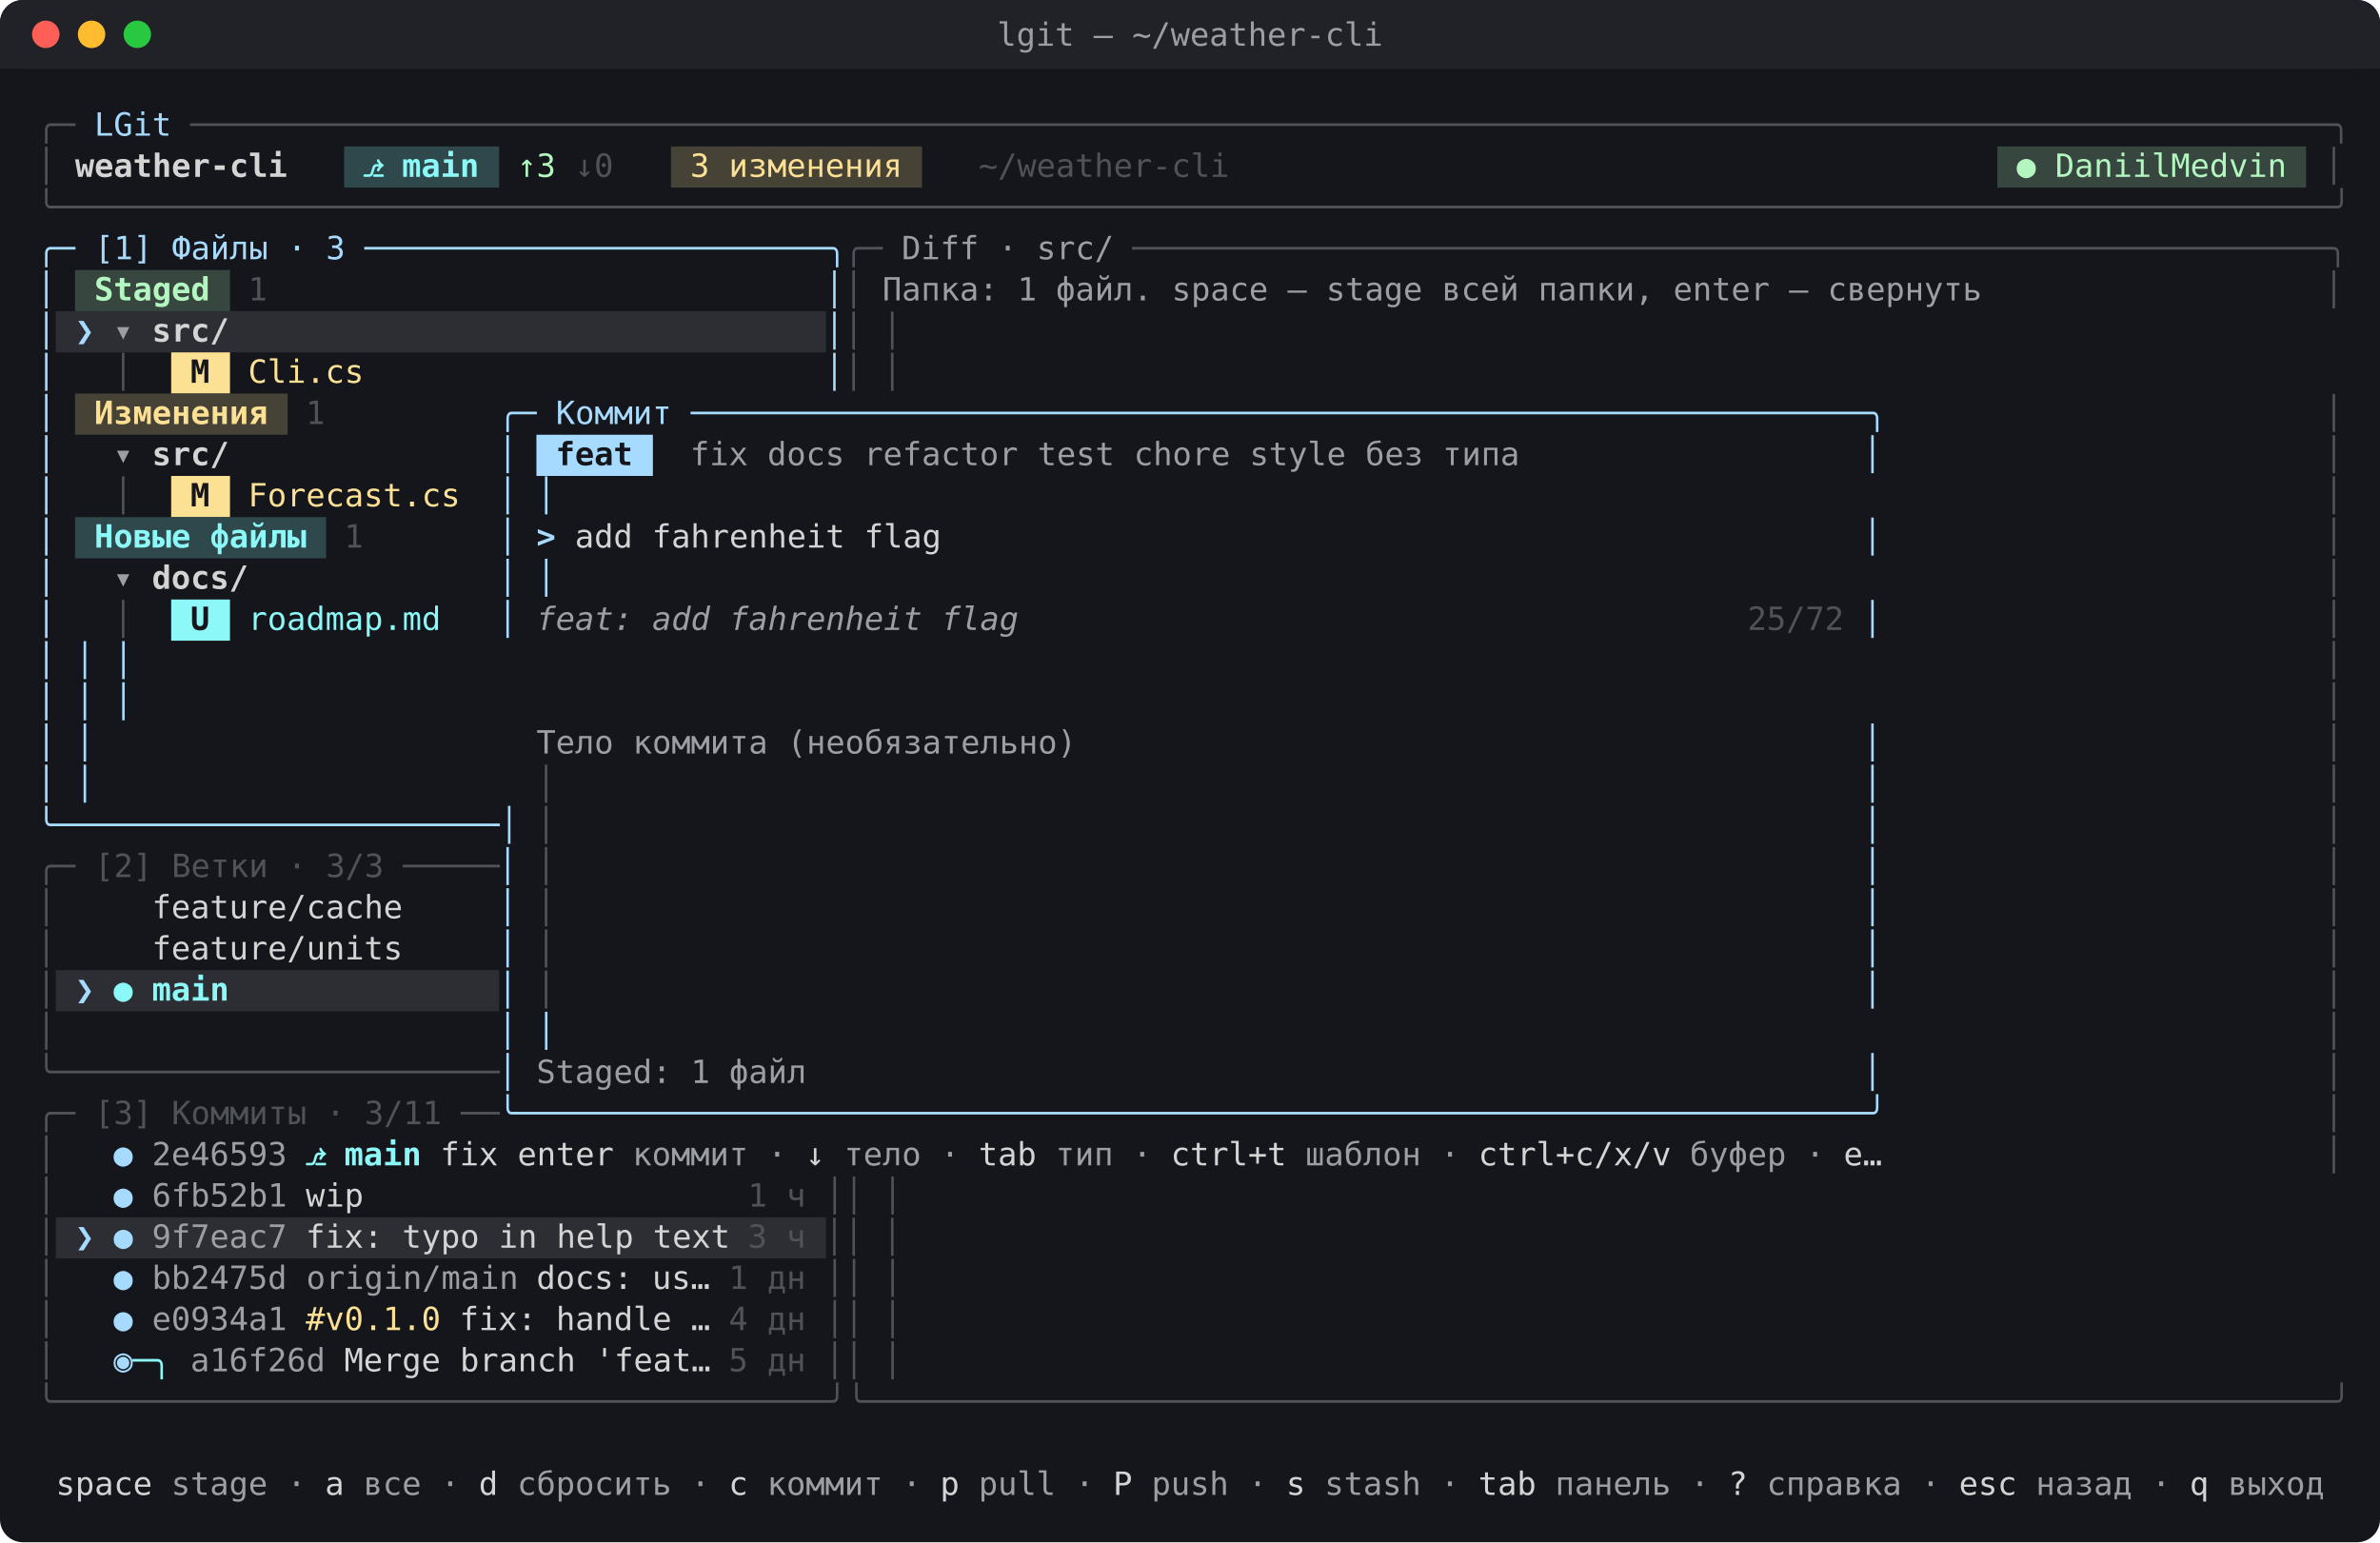
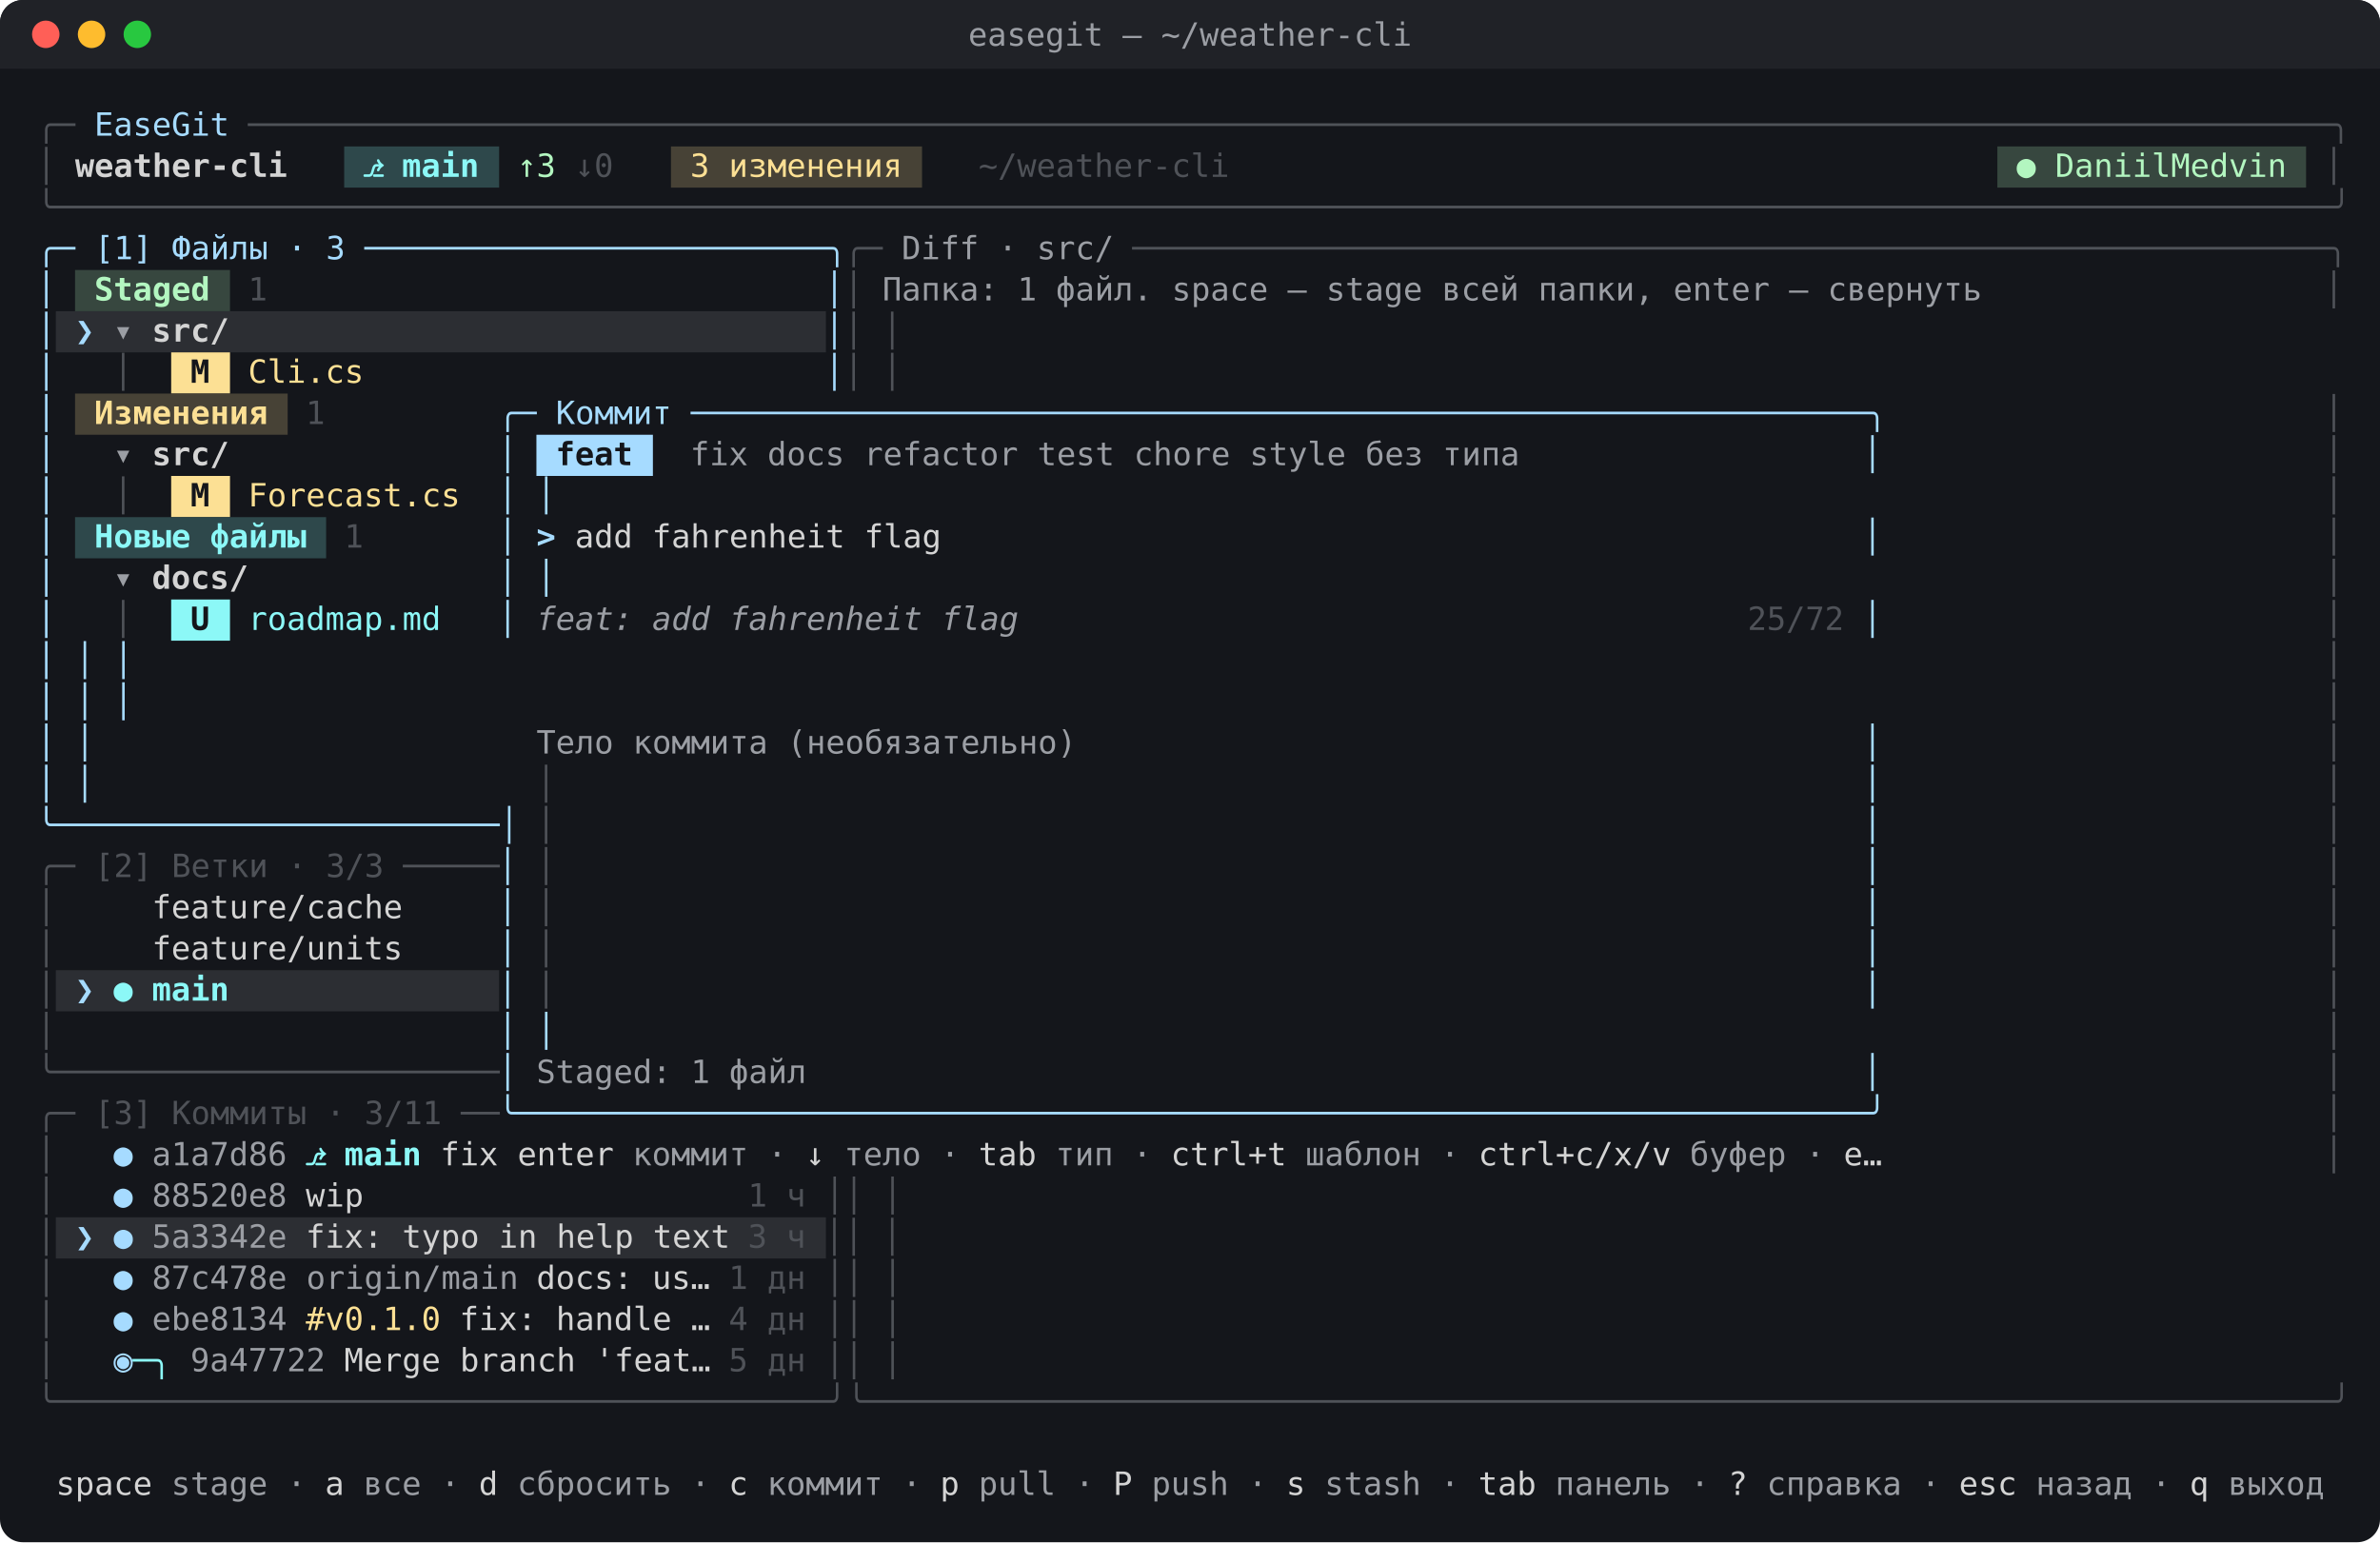
<svg xmlns="http://www.w3.org/2000/svg" width="1040" height="674" viewBox="0 0 1040 674">
  <style>text{font-family:"JetBrains Mono","Cascadia Mono","SF Mono",Menlo,Consolas,"DejaVu Sans Mono",monospace;font-size:14px;white-space:pre}</style>
  <rect width="100%" height="100%" rx="10" fill="#14161B" />
  <rect width="100%" height="30" rx="10" fill="#202227" />
  <rect y="20" width="100%" height="10" fill="#202227" />
  <circle cx="20" cy="15" r="6" fill="#FF5F57" />
  <circle cx="40" cy="15" r="6" fill="#FEBC2E" />
  <circle cx="60" cy="15" r="6" fill="#28C840" />
-   <text x="520" y="20" fill="#9B9EA4" text-anchor="middle">lgit — ~/weather-cli</text>
+   <text x="520" y="20" fill="#9B9EA4" text-anchor="middle">easegit — ~/weather-cli</text>
  <text x="16.0" y="59.3" fill="#4F5258" textLength="16.8" lengthAdjust="spacingAndGlyphs">╭─</text>
-   <text x="41.2" y="59.3" fill="#A6DBFF" textLength="33.6" lengthAdjust="spacingAndGlyphs">LGit</text>
-   <text x="83.2" y="59.3" fill="#4F5258" textLength="940.8" lengthAdjust="spacingAndGlyphs">───────────────────────────────────────────────────────────────────────────────────────────────────────────────╮</text>
+   <text x="41.2" y="59.3" fill="#A6DBFF" textLength="58.8" lengthAdjust="spacingAndGlyphs">EaseGit</text>
+   <text x="108.4" y="59.3" fill="#4F5258" textLength="915.6" lengthAdjust="spacingAndGlyphs">────────────────────────────────────────────────────────────────────────────────────────────────────────────╮</text>
  <rect x="150.4" y="64" width="67.7" height="18" fill="#2E484B" />
  <rect x="293.2" y="64" width="109.7" height="18" fill="#474236" />
  <rect x="872.8" y="64" width="134.9" height="18" fill="#37473F" />
  <text x="16.0" y="77.3" fill="#4F5258" textLength="8.4" lengthAdjust="spacingAndGlyphs">│</text>
  <text x="32.8" y="77.3" fill="#D4D4D4" textLength="92.4" lengthAdjust="spacingAndGlyphs" font-weight="bold">weather-cli</text>
  <text x="158.8" y="77.3" fill="#8CF8F7" textLength="50.4" lengthAdjust="spacingAndGlyphs" font-weight="bold">⎇ main</text>
  <text x="226.0" y="77.3" fill="#B3F6C0" textLength="16.8" lengthAdjust="spacingAndGlyphs">↑3</text>
  <text x="251.2" y="77.3" fill="#4F5258" textLength="16.8" lengthAdjust="spacingAndGlyphs">↓0</text>
  <text x="301.6" y="77.3" fill="#FCE094" textLength="92.4" lengthAdjust="spacingAndGlyphs">3 изменения</text>
  <text x="427.6" y="77.3" fill="#4F5258" textLength="109.2" lengthAdjust="spacingAndGlyphs">~/weather-cli</text>
  <text x="881.2" y="77.3" fill="#B3F6C0" textLength="117.6" lengthAdjust="spacingAndGlyphs">● DaniilMedvin</text>
  <text x="1015.6" y="77.3" fill="#4F5258" textLength="8.4" lengthAdjust="spacingAndGlyphs">│</text>
  <text x="16.0" y="95.3" fill="#4F5258" textLength="1008.0" lengthAdjust="spacingAndGlyphs">╰──────────────────────────────────────────────────────────────────────────────────────────────────────────────────────╯</text>
  <text x="16.0" y="113.3" fill="#A6DBFF" textLength="352.8" lengthAdjust="spacingAndGlyphs">╭─ [1] Файлы · 3 ────────────────────────╮</text>
  <text x="368.8" y="113.3" fill="#4F5258" textLength="16.8" lengthAdjust="spacingAndGlyphs">╭─</text>
  <text x="394.0" y="113.3" fill="#9B9EA4" textLength="92.4" lengthAdjust="spacingAndGlyphs">Diff · src/</text>
  <text x="494.8" y="113.3" fill="#4F5258" textLength="529.2" lengthAdjust="spacingAndGlyphs">──────────────────────────────────────────────────────────────╮</text>
  <rect x="32.8" y="118" width="67.7" height="18" fill="#37473F" />
  <text x="16.0" y="131.3" fill="#A6DBFF" textLength="8.4" lengthAdjust="spacingAndGlyphs">│</text>
  <text x="41.2" y="131.3" fill="#B3F6C0" textLength="50.4" lengthAdjust="spacingAndGlyphs" font-weight="bold">Staged</text>
  <text x="108.4" y="131.3" fill="#4F5258" textLength="8.4" lengthAdjust="spacingAndGlyphs">1</text>
  <text x="360.4" y="131.3" fill="#A6DBFF" textLength="8.4" lengthAdjust="spacingAndGlyphs">│</text>
  <text x="368.8" y="131.3" fill="#4F5258" textLength="8.4" lengthAdjust="spacingAndGlyphs">│</text>
  <text x="385.6" y="131.3" fill="#9B9EA4" textLength="478.8" lengthAdjust="spacingAndGlyphs">Папка: 1 файл. space — stage всей папки, enter — свернуть</text>
  <text x="1015.6" y="131.3" fill="#4F5258" textLength="8.4" lengthAdjust="spacingAndGlyphs">│</text>
  <rect x="24.4" y="136" width="336.5" height="18" fill="#2C2E33" />
  <text x="16.0" y="149.3" fill="#A6DBFF" textLength="8.4" lengthAdjust="spacingAndGlyphs">│</text>
  <text x="32.8" y="149.3" fill="#A6DBFF" textLength="8.4" lengthAdjust="spacingAndGlyphs" font-weight="bold">❯</text>
  <text x="49.6" y="149.3" fill="#9B9EA4" textLength="8.4" lengthAdjust="spacingAndGlyphs">▾</text>
  <text x="66.4" y="149.3" fill="#D4D4D4" textLength="33.6" lengthAdjust="spacingAndGlyphs" font-weight="bold">src/</text>
  <text x="360.4" y="149.3" fill="#A6DBFF" textLength="8.4" lengthAdjust="spacingAndGlyphs">│</text>
  <text x="368.8" y="149.3" fill="#4F5258" textLength="655.2" lengthAdjust="spacingAndGlyphs">│                                                                            │</text>
  <rect x="74.8" y="154" width="25.7" height="18" fill="#FCE094" />
  <text x="16.0" y="167.3" fill="#A6DBFF" textLength="8.4" lengthAdjust="spacingAndGlyphs">│</text>
  <text x="49.6" y="167.3" fill="#4F5258" textLength="8.4" lengthAdjust="spacingAndGlyphs">│</text>
  <text x="83.2" y="167.3" fill="#14161B" textLength="8.4" lengthAdjust="spacingAndGlyphs" font-weight="bold">M</text>
  <text x="108.4" y="167.3" fill="#FCE094" textLength="50.4" lengthAdjust="spacingAndGlyphs">Cli.cs</text>
  <text x="360.4" y="167.3" fill="#A6DBFF" textLength="8.4" lengthAdjust="spacingAndGlyphs">│</text>
  <text x="368.8" y="167.3" fill="#4F5258" textLength="655.2" lengthAdjust="spacingAndGlyphs">│                                                                            │</text>
  <rect x="32.8" y="172" width="92.9" height="18" fill="#474236" />
  <text x="16.0" y="185.3" fill="#A6DBFF" textLength="8.4" lengthAdjust="spacingAndGlyphs">│</text>
  <text x="41.2" y="185.3" fill="#FCE094" textLength="75.6" lengthAdjust="spacingAndGlyphs" font-weight="bold">Изменения</text>
  <text x="133.6" y="185.3" fill="#4F5258" textLength="8.4" lengthAdjust="spacingAndGlyphs">1</text>
  <text x="217.6" y="185.3" fill="#A6DBFF" textLength="604.8" lengthAdjust="spacingAndGlyphs">╭─ Коммит ─────────────────────────────────────────────────────────────╮</text>
  <text x="1015.6" y="185.3" fill="#4F5258" textLength="8.4" lengthAdjust="spacingAndGlyphs">│</text>
  <rect x="234.4" y="190" width="50.9" height="18" fill="#A6DBFF" />
  <text x="16.0" y="203.3" fill="#A6DBFF" textLength="8.4" lengthAdjust="spacingAndGlyphs">│</text>
  <text x="49.6" y="203.3" fill="#9B9EA4" textLength="8.4" lengthAdjust="spacingAndGlyphs">▾</text>
  <text x="66.4" y="203.3" fill="#D4D4D4" textLength="33.6" lengthAdjust="spacingAndGlyphs" font-weight="bold">src/</text>
  <text x="217.6" y="203.3" fill="#A6DBFF" textLength="8.4" lengthAdjust="spacingAndGlyphs">│</text>
  <text x="242.8" y="203.3" fill="#14161B" textLength="33.6" lengthAdjust="spacingAndGlyphs" font-weight="bold">feat</text>
  <text x="301.6" y="203.3" fill="#9B9EA4" textLength="462.0" lengthAdjust="spacingAndGlyphs">fix   docs   refactor   test   chore   style   без типа</text>
  <text x="814.0" y="203.3" fill="#A6DBFF" textLength="8.4" lengthAdjust="spacingAndGlyphs">│</text>
  <text x="1015.6" y="203.3" fill="#4F5258" textLength="8.4" lengthAdjust="spacingAndGlyphs">│</text>
  <rect x="74.8" y="208" width="25.7" height="18" fill="#FCE094" />
  <text x="16.0" y="221.3" fill="#A6DBFF" textLength="8.4" lengthAdjust="spacingAndGlyphs">│</text>
  <text x="49.6" y="221.3" fill="#4F5258" textLength="8.4" lengthAdjust="spacingAndGlyphs">│</text>
  <text x="83.2" y="221.3" fill="#14161B" textLength="8.4" lengthAdjust="spacingAndGlyphs" font-weight="bold">M</text>
  <text x="108.4" y="221.3" fill="#FCE094" textLength="92.4" lengthAdjust="spacingAndGlyphs">Forecast.cs</text>
  <text x="217.6" y="221.3" fill="#A6DBFF" textLength="604.8" lengthAdjust="spacingAndGlyphs">│                                                                      │</text>
  <text x="1015.6" y="221.3" fill="#4F5258" textLength="8.4" lengthAdjust="spacingAndGlyphs">│</text>
  <rect x="32.8" y="226" width="109.7" height="18" fill="#2E484B" />
  <text x="16.0" y="239.3" fill="#A6DBFF" textLength="8.4" lengthAdjust="spacingAndGlyphs">│</text>
  <text x="41.2" y="239.3" fill="#8CF8F7" textLength="92.4" lengthAdjust="spacingAndGlyphs" font-weight="bold">Новые файлы</text>
  <text x="150.4" y="239.3" fill="#4F5258" textLength="8.4" lengthAdjust="spacingAndGlyphs">1</text>
  <text x="217.6" y="239.3" fill="#A6DBFF" textLength="8.4" lengthAdjust="spacingAndGlyphs">│</text>
  <text x="234.4" y="239.3" fill="#A6DBFF" textLength="8.4" lengthAdjust="spacingAndGlyphs" font-weight="bold">&gt;</text>
  <text x="251.2" y="239.3" fill="#D4D4D4" textLength="159.6" lengthAdjust="spacingAndGlyphs">add fahrenheit flag</text>
  <text x="814.0" y="239.3" fill="#A6DBFF" textLength="8.4" lengthAdjust="spacingAndGlyphs">│</text>
  <text x="1015.6" y="239.3" fill="#4F5258" textLength="8.4" lengthAdjust="spacingAndGlyphs">│</text>
  <text x="16.0" y="257.3" fill="#A6DBFF" textLength="8.4" lengthAdjust="spacingAndGlyphs">│</text>
  <text x="49.6" y="257.3" fill="#9B9EA4" textLength="8.4" lengthAdjust="spacingAndGlyphs">▾</text>
  <text x="66.4" y="257.3" fill="#D4D4D4" textLength="42.0" lengthAdjust="spacingAndGlyphs" font-weight="bold">docs/</text>
  <text x="217.6" y="257.3" fill="#A6DBFF" textLength="604.8" lengthAdjust="spacingAndGlyphs">│                                                                      │</text>
  <text x="1015.6" y="257.3" fill="#4F5258" textLength="8.4" lengthAdjust="spacingAndGlyphs">│</text>
  <rect x="74.8" y="262" width="25.7" height="18" fill="#8CF8F7" />
  <text x="16.0" y="275.3" fill="#A6DBFF" textLength="8.4" lengthAdjust="spacingAndGlyphs">│</text>
  <text x="49.6" y="275.3" fill="#4F5258" textLength="8.4" lengthAdjust="spacingAndGlyphs">│</text>
  <text x="83.2" y="275.3" fill="#14161B" textLength="8.4" lengthAdjust="spacingAndGlyphs" font-weight="bold">U</text>
  <text x="108.4" y="275.3" fill="#8CF8F7" textLength="84.0" lengthAdjust="spacingAndGlyphs">roadmap.md</text>
  <text x="217.6" y="275.3" fill="#A6DBFF" textLength="8.4" lengthAdjust="spacingAndGlyphs">│</text>
  <text x="234.4" y="275.3" fill="#9B9EA4" textLength="210.0" lengthAdjust="spacingAndGlyphs" font-style="italic">feat: add fahrenheit flag</text>
  <text x="763.6" y="275.3" fill="#4F5258" textLength="42.0" lengthAdjust="spacingAndGlyphs">25/72</text>
  <text x="814.0" y="275.3" fill="#A6DBFF" textLength="8.4" lengthAdjust="spacingAndGlyphs">│</text>
  <text x="1015.6" y="275.3" fill="#4F5258" textLength="8.4" lengthAdjust="spacingAndGlyphs">│</text>
  <text x="16.0" y="293.3" fill="#A6DBFF" textLength="806.4" lengthAdjust="spacingAndGlyphs">│                       │                                                                      │</text>
  <text x="1015.6" y="293.3" fill="#4F5258" textLength="8.4" lengthAdjust="spacingAndGlyphs">│</text>
  <text x="16.0" y="311.3" fill="#A6DBFF" textLength="806.4" lengthAdjust="spacingAndGlyphs">│                       │                                                                      │</text>
  <text x="1015.6" y="311.3" fill="#4F5258" textLength="8.4" lengthAdjust="spacingAndGlyphs">│</text>
  <text x="16.0" y="329.3" fill="#A6DBFF" textLength="210.0" lengthAdjust="spacingAndGlyphs">│                       │</text>
  <text x="234.4" y="329.3" fill="#9B9EA4" textLength="235.2" lengthAdjust="spacingAndGlyphs">Тело коммита (необязательно)</text>
  <text x="814.0" y="329.3" fill="#A6DBFF" textLength="8.4" lengthAdjust="spacingAndGlyphs">│</text>
  <text x="1015.6" y="329.3" fill="#4F5258" textLength="8.4" lengthAdjust="spacingAndGlyphs">│</text>
  <text x="16.0" y="347.3" fill="#A6DBFF" textLength="210.0" lengthAdjust="spacingAndGlyphs">│                       │</text>
  <text x="234.4" y="347.3" fill="#4F5258" textLength="8.4" lengthAdjust="spacingAndGlyphs">│</text>
  <text x="814.0" y="347.3" fill="#A6DBFF" textLength="8.4" lengthAdjust="spacingAndGlyphs">│</text>
  <text x="1015.6" y="347.3" fill="#4F5258" textLength="8.4" lengthAdjust="spacingAndGlyphs">│</text>
  <text x="16.0" y="365.3" fill="#A6DBFF" textLength="210.0" lengthAdjust="spacingAndGlyphs">╰───────────────────────│</text>
  <text x="234.4" y="365.3" fill="#4F5258" textLength="8.4" lengthAdjust="spacingAndGlyphs">│</text>
  <text x="814.0" y="365.3" fill="#A6DBFF" textLength="8.4" lengthAdjust="spacingAndGlyphs">│</text>
  <text x="1015.6" y="365.3" fill="#4F5258" textLength="8.4" lengthAdjust="spacingAndGlyphs">│</text>
  <text x="16.0" y="383.3" fill="#4F5258" textLength="201.6" lengthAdjust="spacingAndGlyphs">╭─ [2] Ветки · 3/3 ─────</text>
  <text x="217.6" y="383.3" fill="#A6DBFF" textLength="8.4" lengthAdjust="spacingAndGlyphs">│</text>
  <text x="234.4" y="383.3" fill="#4F5258" textLength="8.4" lengthAdjust="spacingAndGlyphs">│</text>
  <text x="814.0" y="383.3" fill="#A6DBFF" textLength="8.4" lengthAdjust="spacingAndGlyphs">│</text>
  <text x="1015.6" y="383.3" fill="#4F5258" textLength="8.4" lengthAdjust="spacingAndGlyphs">│</text>
  <text x="16.0" y="401.3" fill="#4F5258" textLength="8.4" lengthAdjust="spacingAndGlyphs">│</text>
  <text x="66.4" y="401.3" fill="#D4D4D4" textLength="109.2" lengthAdjust="spacingAndGlyphs">feature/cache</text>
  <text x="217.6" y="401.3" fill="#A6DBFF" textLength="8.4" lengthAdjust="spacingAndGlyphs">│</text>
  <text x="234.4" y="401.3" fill="#4F5258" textLength="8.4" lengthAdjust="spacingAndGlyphs">│</text>
  <text x="814.0" y="401.3" fill="#A6DBFF" textLength="8.4" lengthAdjust="spacingAndGlyphs">│</text>
  <text x="1015.6" y="401.3" fill="#4F5258" textLength="8.4" lengthAdjust="spacingAndGlyphs">│</text>
  <text x="16.0" y="419.3" fill="#4F5258" textLength="8.4" lengthAdjust="spacingAndGlyphs">│</text>
  <text x="66.4" y="419.3" fill="#D4D4D4" textLength="109.2" lengthAdjust="spacingAndGlyphs">feature/units</text>
  <text x="217.6" y="419.3" fill="#A6DBFF" textLength="8.4" lengthAdjust="spacingAndGlyphs">│</text>
  <text x="234.4" y="419.3" fill="#4F5258" textLength="8.4" lengthAdjust="spacingAndGlyphs">│</text>
  <text x="814.0" y="419.3" fill="#A6DBFF" textLength="8.4" lengthAdjust="spacingAndGlyphs">│</text>
  <text x="1015.6" y="419.3" fill="#4F5258" textLength="8.4" lengthAdjust="spacingAndGlyphs">│</text>
  <rect x="24.4" y="424" width="193.7" height="18" fill="#2C2E33" />
  <text x="16.0" y="437.3" fill="#4F5258" textLength="8.4" lengthAdjust="spacingAndGlyphs">│</text>
  <text x="32.8" y="437.3" fill="#A6DBFF" textLength="8.4" lengthAdjust="spacingAndGlyphs" font-weight="bold">❯</text>
  <text x="49.6" y="437.3" fill="#8CF8F7" textLength="8.4" lengthAdjust="spacingAndGlyphs">●</text>
  <text x="66.4" y="437.3" fill="#8CF8F7" textLength="33.6" lengthAdjust="spacingAndGlyphs" font-weight="bold">main</text>
  <text x="217.6" y="437.3" fill="#A6DBFF" textLength="8.4" lengthAdjust="spacingAndGlyphs">│</text>
  <text x="234.4" y="437.3" fill="#4F5258" textLength="8.4" lengthAdjust="spacingAndGlyphs">│</text>
  <text x="814.0" y="437.3" fill="#A6DBFF" textLength="8.4" lengthAdjust="spacingAndGlyphs">│</text>
  <text x="1015.6" y="437.3" fill="#4F5258" textLength="8.4" lengthAdjust="spacingAndGlyphs">│</text>
  <text x="16.0" y="455.3" fill="#4F5258" textLength="8.4" lengthAdjust="spacingAndGlyphs">│</text>
  <text x="217.6" y="455.3" fill="#A6DBFF" textLength="604.8" lengthAdjust="spacingAndGlyphs">│                                                                      │</text>
  <text x="1015.6" y="455.3" fill="#4F5258" textLength="8.4" lengthAdjust="spacingAndGlyphs">│</text>
  <text x="16.0" y="473.3" fill="#4F5258" textLength="201.6" lengthAdjust="spacingAndGlyphs">╰───────────────────────</text>
  <text x="217.6" y="473.3" fill="#A6DBFF" textLength="8.4" lengthAdjust="spacingAndGlyphs">│</text>
  <text x="234.4" y="473.3" fill="#9B9EA4" textLength="117.6" lengthAdjust="spacingAndGlyphs">Staged: 1 файл</text>
  <text x="814.0" y="473.3" fill="#A6DBFF" textLength="8.4" lengthAdjust="spacingAndGlyphs">│</text>
  <text x="1015.6" y="473.3" fill="#4F5258" textLength="8.4" lengthAdjust="spacingAndGlyphs">│</text>
  <text x="16.0" y="491.3" fill="#4F5258" textLength="201.6" lengthAdjust="spacingAndGlyphs">╭─ [3] Коммиты · 3/11 ──</text>
  <text x="217.6" y="491.3" fill="#A6DBFF" textLength="604.8" lengthAdjust="spacingAndGlyphs">╰──────────────────────────────────────────────────────────────────────╯</text>
  <text x="1015.6" y="491.3" fill="#4F5258" textLength="8.4" lengthAdjust="spacingAndGlyphs">│</text>
  <text x="16.0" y="509.3" fill="#4F5258" textLength="8.4" lengthAdjust="spacingAndGlyphs">│</text>
  <text x="49.6" y="509.3" fill="#A6DBFF" textLength="8.4" lengthAdjust="spacingAndGlyphs" font-weight="bold">●</text>
-   <text x="66.4" y="509.3" fill="#9B9EA4" textLength="58.8" lengthAdjust="spacingAndGlyphs">2e46593</text>
+   <text x="66.4" y="509.3" fill="#9B9EA4" textLength="58.8" lengthAdjust="spacingAndGlyphs">a1a7d86</text>
  <text x="133.6" y="509.3" fill="#8CF8F7" textLength="50.4" lengthAdjust="spacingAndGlyphs" font-weight="bold">⎇ main</text>
  <text x="192.4" y="509.3" fill="#D4D4D4" textLength="75.6" lengthAdjust="spacingAndGlyphs">fix enter</text>
  <text x="276.4" y="509.3" fill="#9B9EA4" textLength="67.2" lengthAdjust="spacingAndGlyphs">коммит ·</text>
  <text x="352.0" y="509.3" fill="#D4D4D4" textLength="8.4" lengthAdjust="spacingAndGlyphs">↓</text>
  <text x="368.8" y="509.3" fill="#9B9EA4" textLength="50.4" lengthAdjust="spacingAndGlyphs">тело ·</text>
  <text x="427.6" y="509.3" fill="#D4D4D4" textLength="25.2" lengthAdjust="spacingAndGlyphs">tab</text>
  <text x="461.2" y="509.3" fill="#9B9EA4" textLength="42.0" lengthAdjust="spacingAndGlyphs">тип ·</text>
  <text x="511.6" y="509.3" fill="#D4D4D4" textLength="50.4" lengthAdjust="spacingAndGlyphs">ctrl+t</text>
  <text x="570.4" y="509.3" fill="#9B9EA4" textLength="67.2" lengthAdjust="spacingAndGlyphs">шаблон ·</text>
  <text x="646.0" y="509.3" fill="#D4D4D4" textLength="84.0" lengthAdjust="spacingAndGlyphs">ctrl+c/x/v</text>
  <text x="738.4" y="509.3" fill="#9B9EA4" textLength="58.8" lengthAdjust="spacingAndGlyphs">буфер ·</text>
  <text x="805.6" y="509.3" fill="#D4D4D4" textLength="16.8" lengthAdjust="spacingAndGlyphs">e…</text>
  <text x="1015.6" y="509.3" fill="#4F5258" textLength="8.4" lengthAdjust="spacingAndGlyphs">│</text>
  <text x="16.0" y="527.3" fill="#4F5258" textLength="8.4" lengthAdjust="spacingAndGlyphs">│</text>
  <text x="49.6" y="527.3" fill="#A6DBFF" textLength="8.4" lengthAdjust="spacingAndGlyphs" font-weight="bold">●</text>
-   <text x="66.4" y="527.3" fill="#9B9EA4" textLength="58.8" lengthAdjust="spacingAndGlyphs">6fb52b1</text>
+   <text x="66.4" y="527.3" fill="#9B9EA4" textLength="58.8" lengthAdjust="spacingAndGlyphs">88520e8</text>
  <text x="133.6" y="527.3" fill="#D4D4D4" textLength="25.2" lengthAdjust="spacingAndGlyphs">wip</text>
  <text x="326.8" y="527.3" fill="#4F5258" textLength="697.2" lengthAdjust="spacingAndGlyphs">1 ч ││                                                                            │</text>
  <rect x="24.4" y="532" width="336.5" height="18" fill="#2C2E33" />
  <text x="16.0" y="545.3" fill="#4F5258" textLength="8.4" lengthAdjust="spacingAndGlyphs">│</text>
  <text x="32.8" y="545.3" fill="#A6DBFF" textLength="25.2" lengthAdjust="spacingAndGlyphs" font-weight="bold">❯ ●</text>
-   <text x="66.4" y="545.3" fill="#9B9EA4" textLength="58.8" lengthAdjust="spacingAndGlyphs">9f7eac7</text>
+   <text x="66.4" y="545.3" fill="#9B9EA4" textLength="58.8" lengthAdjust="spacingAndGlyphs">5a3342e</text>
  <text x="133.6" y="545.3" fill="#D4D4D4" textLength="184.8" lengthAdjust="spacingAndGlyphs">fix: typo in help text</text>
  <text x="326.8" y="545.3" fill="#4F5258" textLength="25.2" lengthAdjust="spacingAndGlyphs">3 ч</text>
  <text x="360.4" y="545.3" fill="#4F5258" textLength="663.6" lengthAdjust="spacingAndGlyphs">││                                                                            │</text>
  <text x="16.0" y="563.3" fill="#4F5258" textLength="8.4" lengthAdjust="spacingAndGlyphs">│</text>
  <text x="49.6" y="563.3" fill="#A6DBFF" textLength="8.4" lengthAdjust="spacingAndGlyphs" font-weight="bold">●</text>
-   <text x="66.4" y="563.3" fill="#9B9EA4" textLength="159.6" lengthAdjust="spacingAndGlyphs">bb2475d origin/main</text>
+   <text x="66.4" y="563.3" fill="#9B9EA4" textLength="159.6" lengthAdjust="spacingAndGlyphs">87c478e origin/main</text>
  <text x="234.4" y="563.3" fill="#D4D4D4" textLength="75.6" lengthAdjust="spacingAndGlyphs">docs: us…</text>
  <text x="318.4" y="563.3" fill="#4F5258" textLength="705.6" lengthAdjust="spacingAndGlyphs">1 дн ││                                                                            │</text>
  <text x="16.0" y="581.3" fill="#4F5258" textLength="8.4" lengthAdjust="spacingAndGlyphs">│</text>
  <text x="49.6" y="581.3" fill="#A6DBFF" textLength="8.4" lengthAdjust="spacingAndGlyphs" font-weight="bold">●</text>
-   <text x="66.4" y="581.3" fill="#9B9EA4" textLength="58.8" lengthAdjust="spacingAndGlyphs">e0934a1</text>
+   <text x="66.4" y="581.3" fill="#9B9EA4" textLength="58.8" lengthAdjust="spacingAndGlyphs">ebe8134</text>
  <text x="133.6" y="581.3" fill="#FCE094" textLength="58.8" lengthAdjust="spacingAndGlyphs">#v0.1.0</text>
  <text x="200.8" y="581.3" fill="#D4D4D4" textLength="109.2" lengthAdjust="spacingAndGlyphs">fix: handle …</text>
  <text x="318.4" y="581.3" fill="#4F5258" textLength="705.6" lengthAdjust="spacingAndGlyphs">4 дн ││                                                                            │</text>
  <text x="16.0" y="599.3" fill="#4F5258" textLength="8.4" lengthAdjust="spacingAndGlyphs">│</text>
  <text x="49.6" y="599.3" fill="#A6DBFF" textLength="8.4" lengthAdjust="spacingAndGlyphs" font-weight="bold">◉</text>
  <text x="58.0" y="599.3" fill="#8CF8F7" textLength="16.8" lengthAdjust="spacingAndGlyphs">─╮</text>
-   <text x="83.2" y="599.3" fill="#9B9EA4" textLength="58.8" lengthAdjust="spacingAndGlyphs">a16f26d</text>
+   <text x="83.2" y="599.3" fill="#9B9EA4" textLength="58.8" lengthAdjust="spacingAndGlyphs">9a47722</text>
  <text x="150.4" y="599.3" fill="#D4D4D4" textLength="159.6" lengthAdjust="spacingAndGlyphs">Merge branch 'feat…</text>
  <text x="318.4" y="599.3" fill="#4F5258" textLength="705.6" lengthAdjust="spacingAndGlyphs">5 дн ││                                                                            │</text>
  <text x="16.0" y="617.3" fill="#4F5258" textLength="1008.0" lengthAdjust="spacingAndGlyphs">╰────────────────────────────────────────╯╰────────────────────────────────────────────────────────────────────────────╯</text>
  <text x="24.4" y="653.3" fill="#D4D4D4" textLength="42.0" lengthAdjust="spacingAndGlyphs">space</text>
  <text x="74.8" y="653.3" fill="#9B9EA4" textLength="58.8" lengthAdjust="spacingAndGlyphs">stage ·</text>
  <text x="142.0" y="653.3" fill="#D4D4D4" textLength="8.4" lengthAdjust="spacingAndGlyphs">a</text>
  <text x="158.8" y="653.3" fill="#9B9EA4" textLength="42.0" lengthAdjust="spacingAndGlyphs">все ·</text>
  <text x="209.2" y="653.3" fill="#D4D4D4" textLength="8.4" lengthAdjust="spacingAndGlyphs">d</text>
  <text x="226.0" y="653.3" fill="#9B9EA4" textLength="84.0" lengthAdjust="spacingAndGlyphs">сбросить ·</text>
  <text x="318.4" y="653.3" fill="#D4D4D4" textLength="8.4" lengthAdjust="spacingAndGlyphs">c</text>
  <text x="335.2" y="653.3" fill="#9B9EA4" textLength="67.2" lengthAdjust="spacingAndGlyphs">коммит ·</text>
  <text x="410.8" y="653.3" fill="#D4D4D4" textLength="8.4" lengthAdjust="spacingAndGlyphs">p</text>
  <text x="427.6" y="653.3" fill="#9B9EA4" textLength="50.4" lengthAdjust="spacingAndGlyphs">pull ·</text>
  <text x="486.4" y="653.3" fill="#D4D4D4" textLength="8.4" lengthAdjust="spacingAndGlyphs">P</text>
  <text x="503.2" y="653.3" fill="#9B9EA4" textLength="50.4" lengthAdjust="spacingAndGlyphs">push ·</text>
  <text x="562.0" y="653.3" fill="#D4D4D4" textLength="8.4" lengthAdjust="spacingAndGlyphs">s</text>
  <text x="578.8" y="653.3" fill="#9B9EA4" textLength="58.8" lengthAdjust="spacingAndGlyphs">stash ·</text>
  <text x="646.0" y="653.3" fill="#D4D4D4" textLength="25.2" lengthAdjust="spacingAndGlyphs">tab</text>
  <text x="679.6" y="653.3" fill="#9B9EA4" textLength="67.2" lengthAdjust="spacingAndGlyphs">панель ·</text>
  <text x="755.2" y="653.3" fill="#D4D4D4" textLength="8.4" lengthAdjust="spacingAndGlyphs">?</text>
  <text x="772.0" y="653.3" fill="#9B9EA4" textLength="75.6" lengthAdjust="spacingAndGlyphs">справка ·</text>
  <text x="856.0" y="653.3" fill="#D4D4D4" textLength="25.2" lengthAdjust="spacingAndGlyphs">esc</text>
  <text x="889.6" y="653.3" fill="#9B9EA4" textLength="58.8" lengthAdjust="spacingAndGlyphs">назад ·</text>
  <text x="956.8" y="653.3" fill="#D4D4D4" textLength="8.4" lengthAdjust="spacingAndGlyphs">q</text>
  <text x="973.6" y="653.3" fill="#9B9EA4" textLength="42.0" lengthAdjust="spacingAndGlyphs">выход</text>
</svg>
